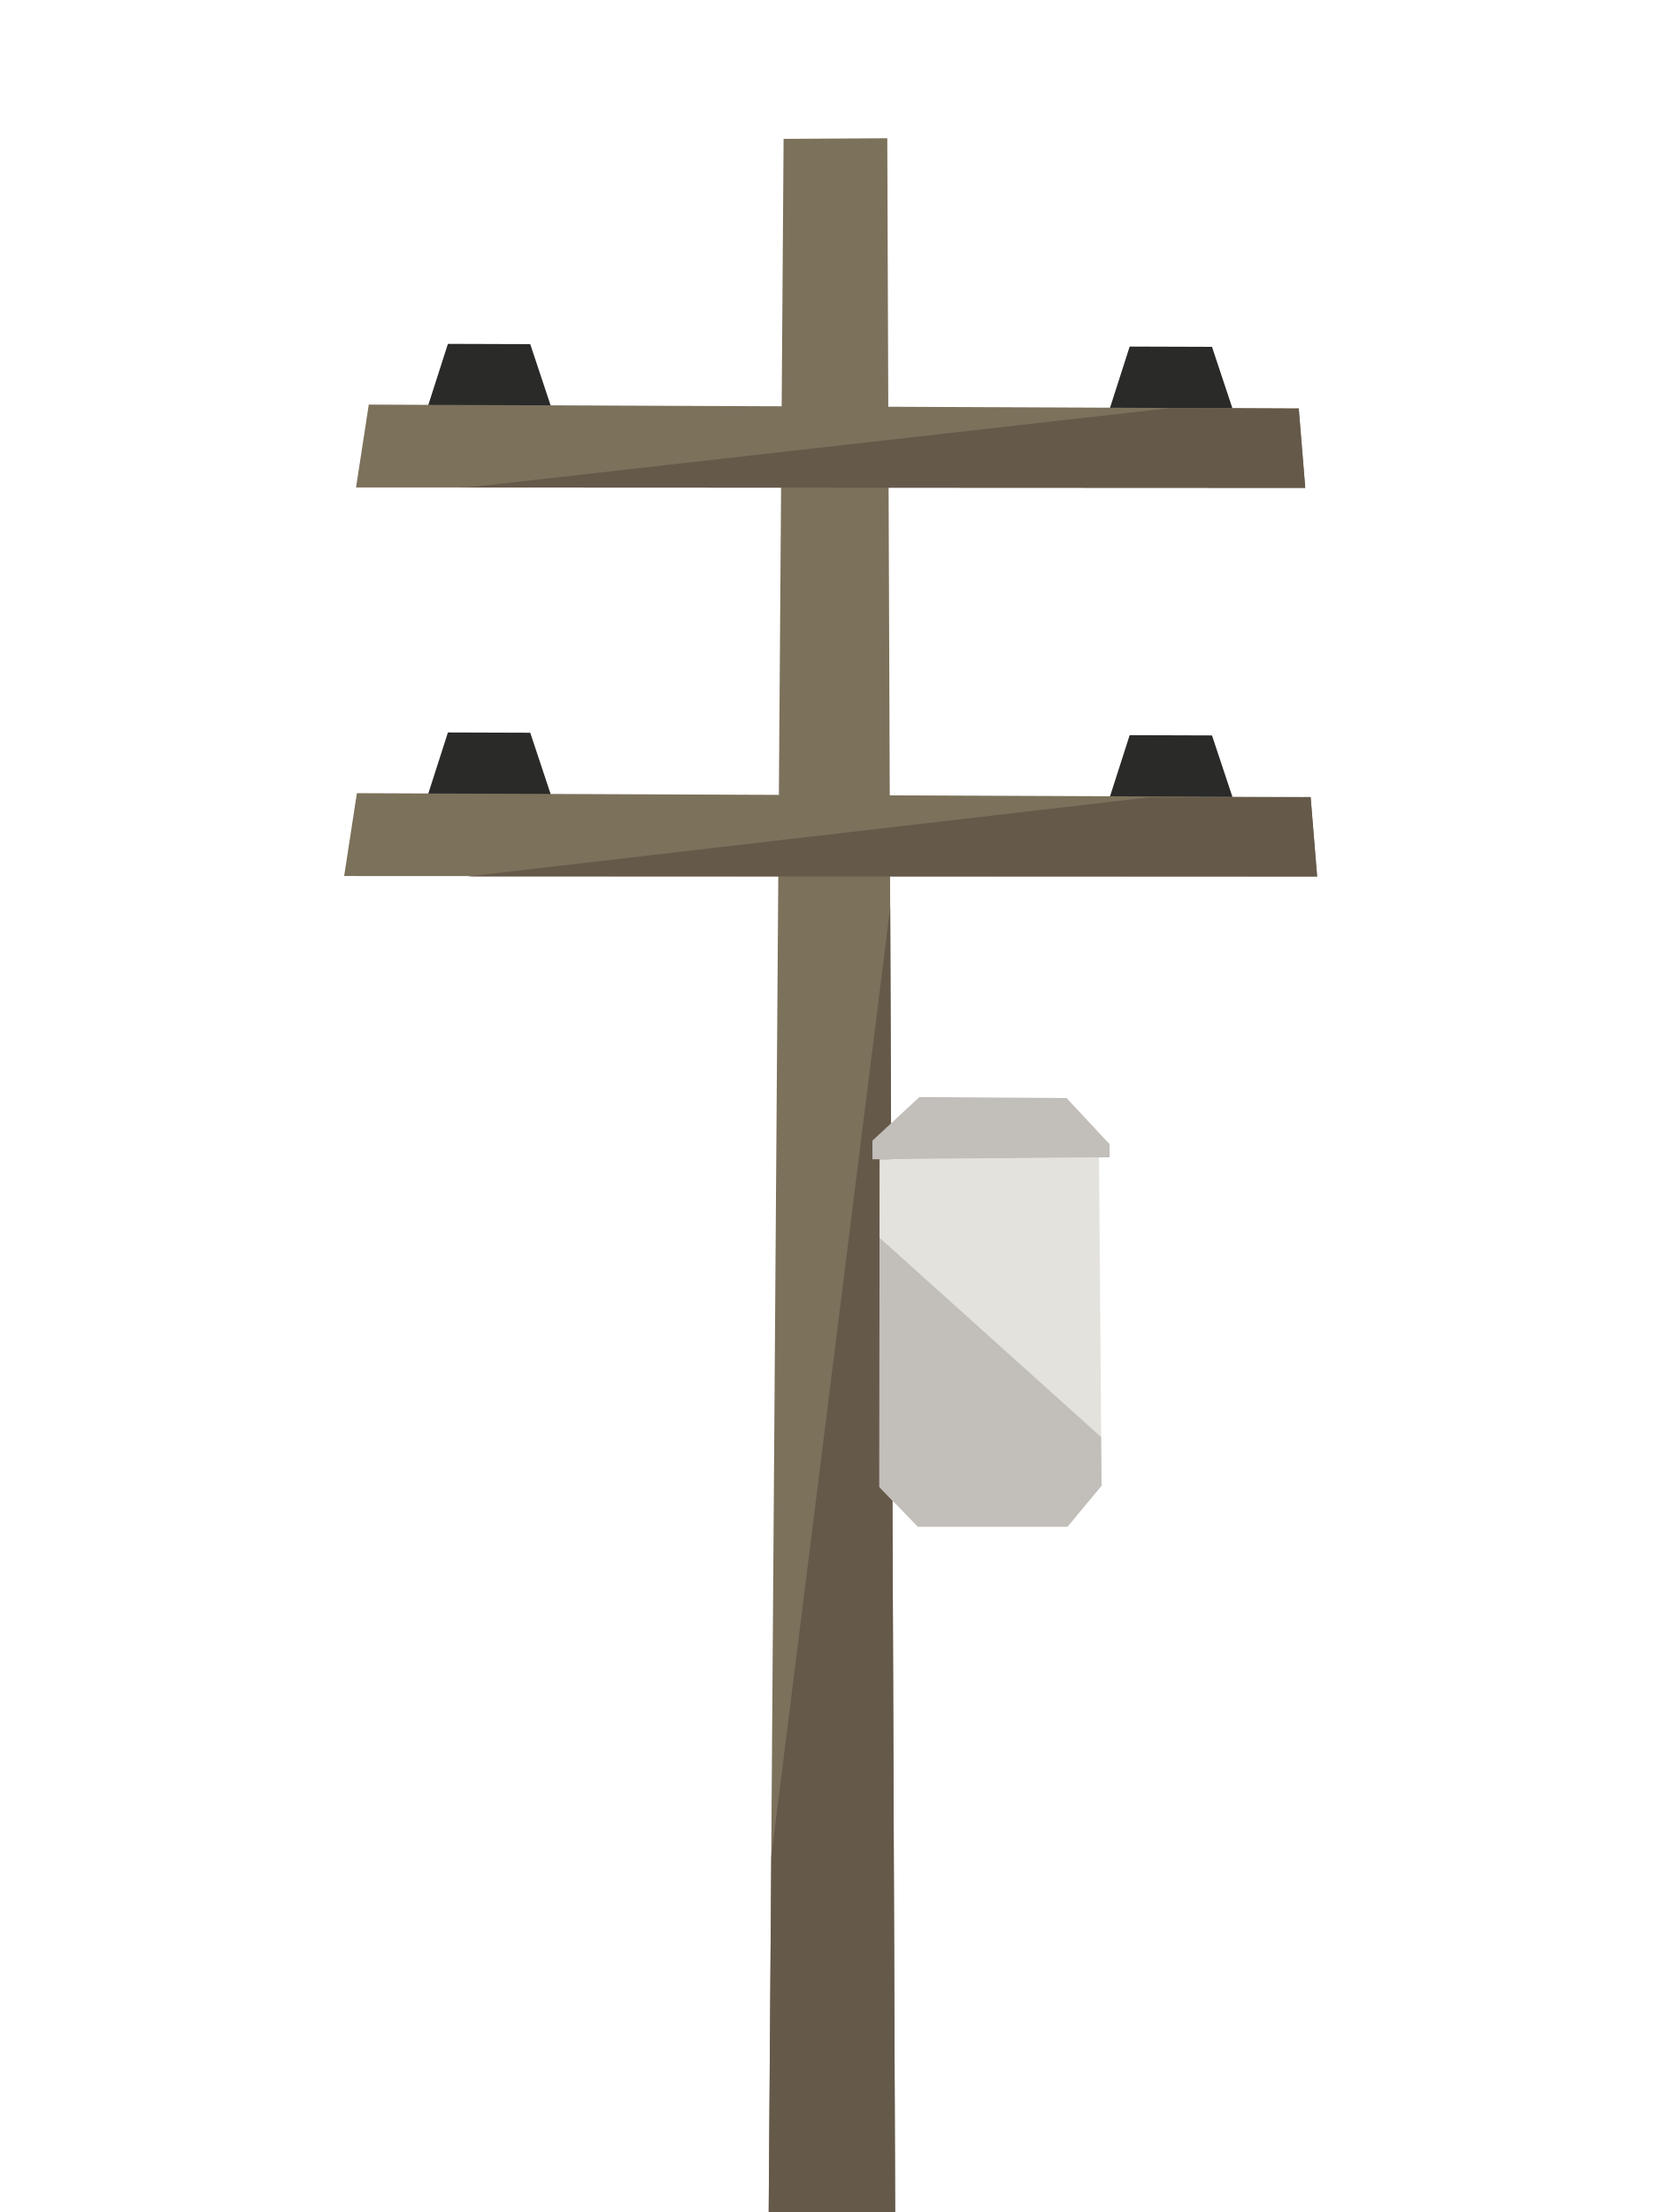
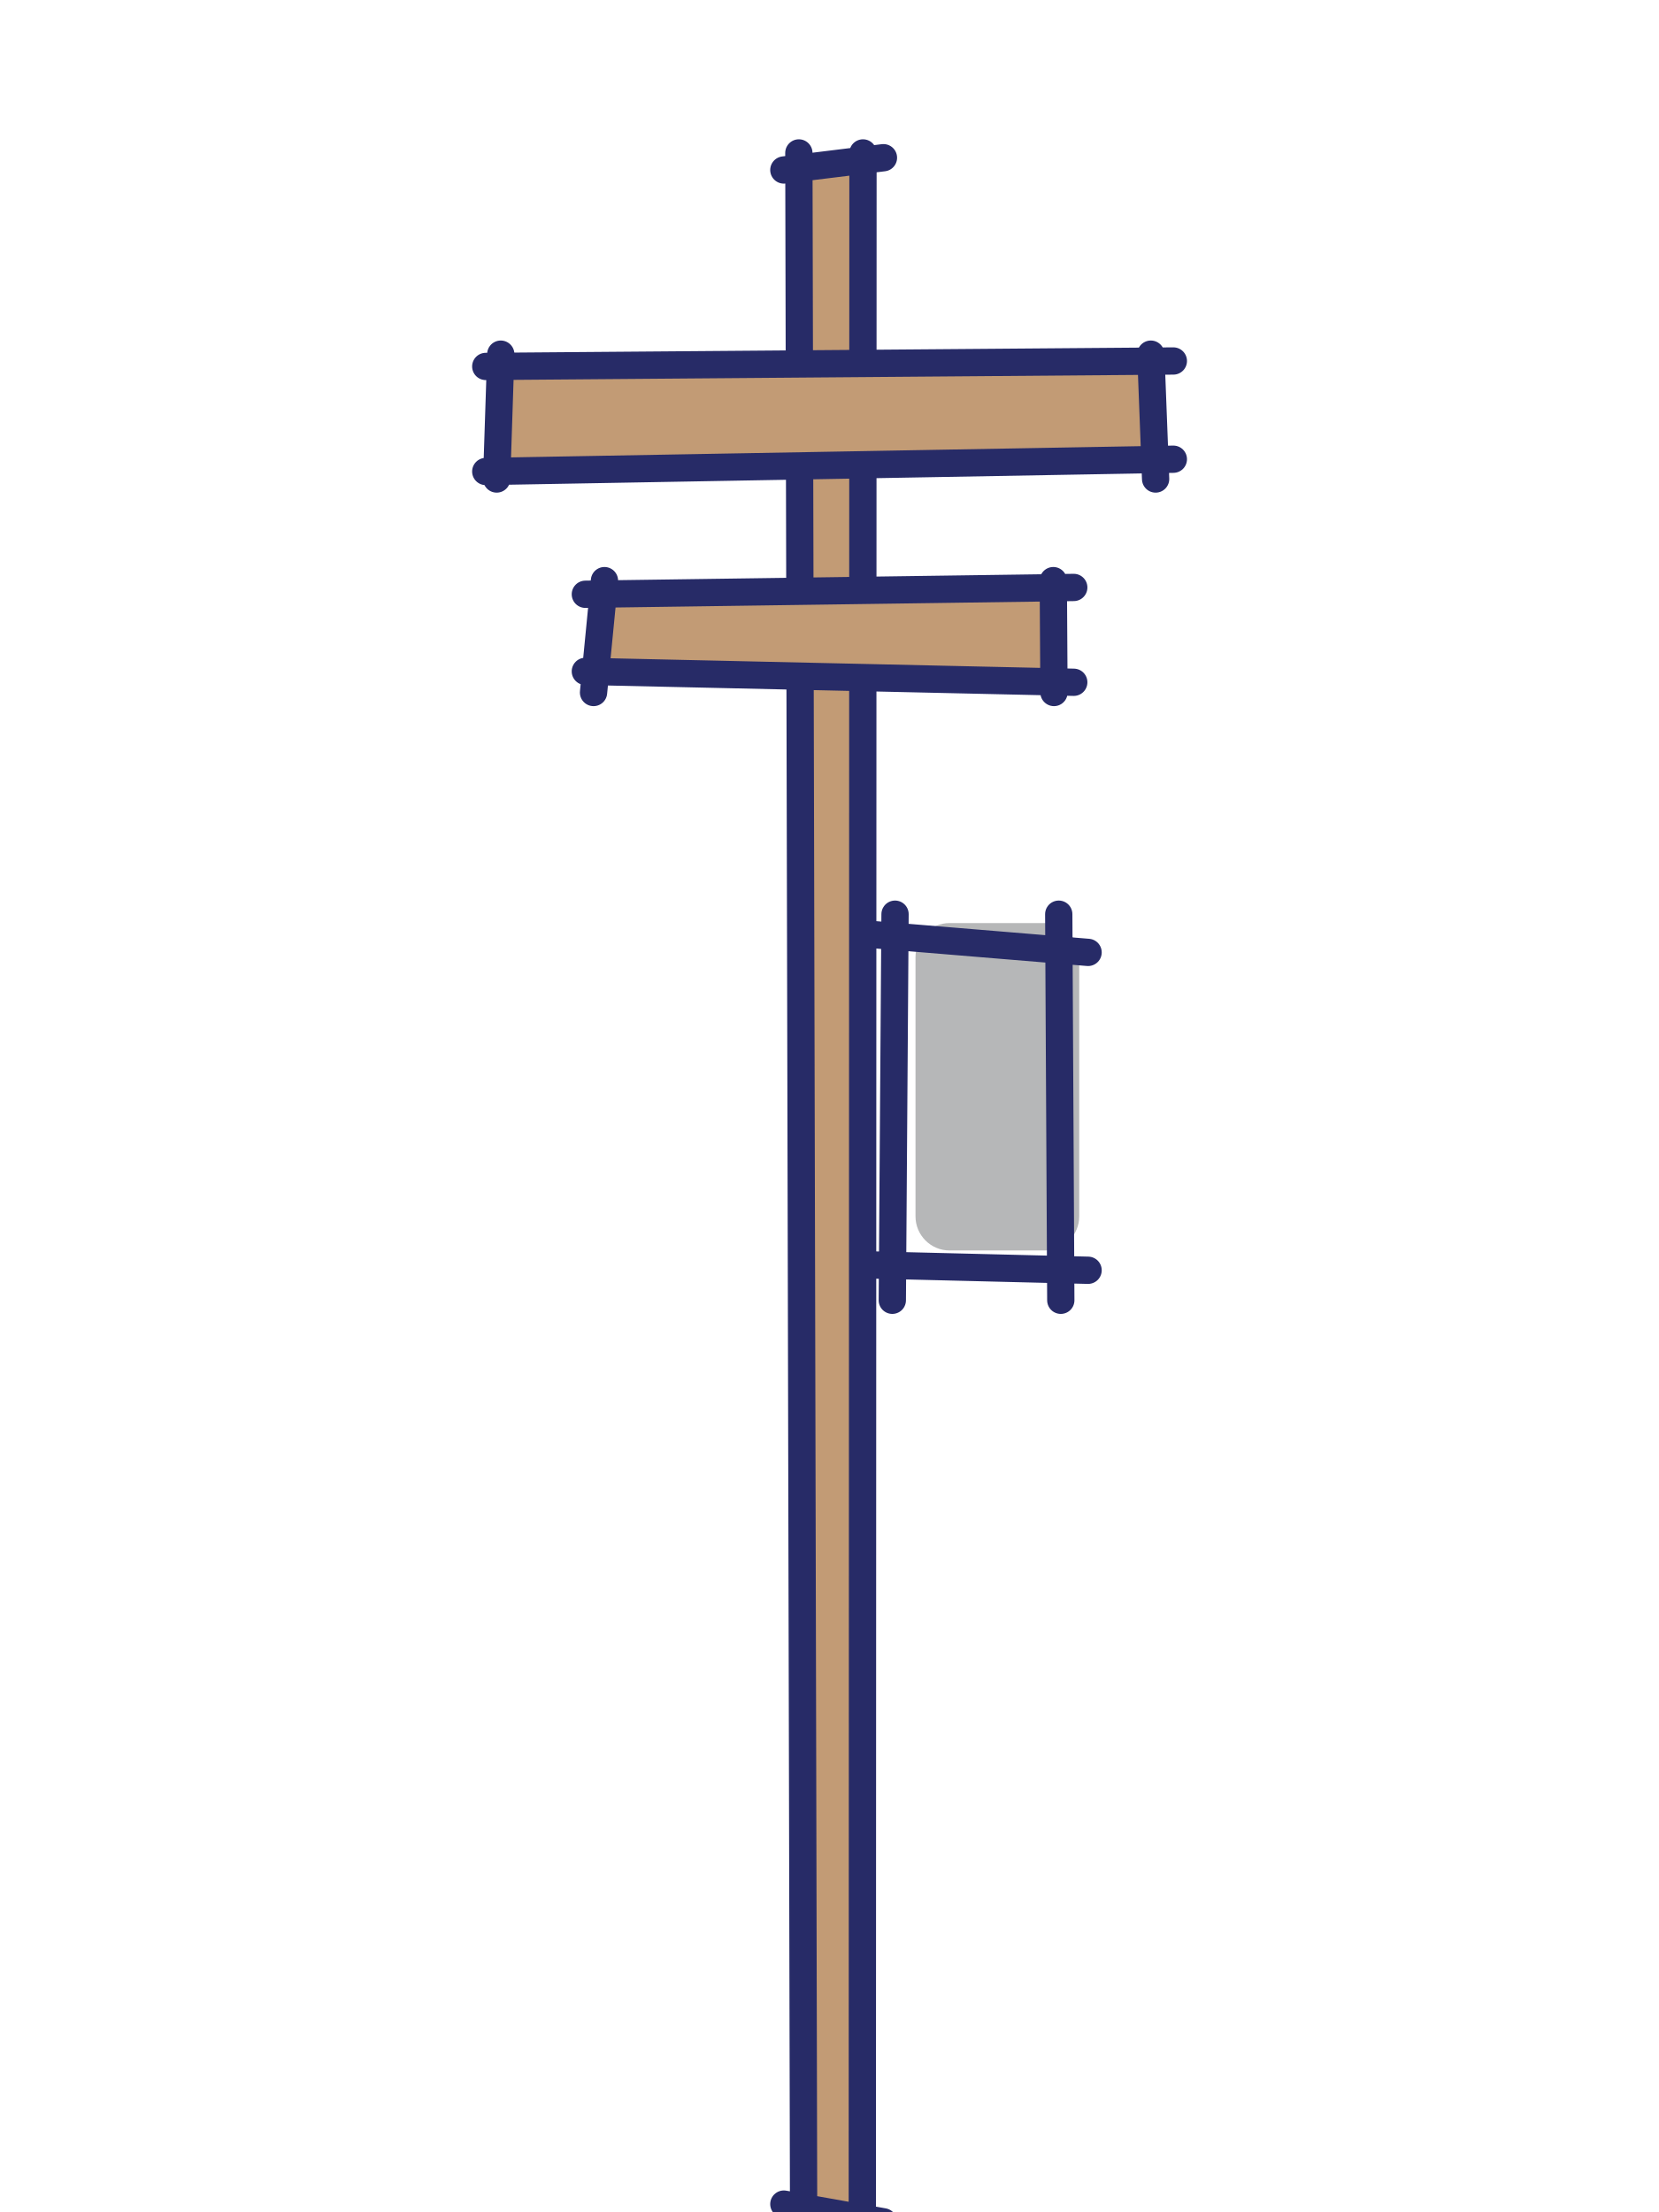
- <svg xmlns="http://www.w3.org/2000/svg" width="100%" height="100%" viewBox="0 0 60 80" version="1.1" xml:space="preserve" style="fill-rule:evenodd;clip-rule:evenodd;stroke-linejoin:round;stroke-miterlimit:2;">
-   <g id="utilities" transform="matrix(1,0,0,1,-66,-280)">
-     <g transform="matrix(0.214946,0,0,0.214946,-169.974,253.54)">
-       <g transform="matrix(0.921932,0,0,0.921932,1226.98,299.194)">
-         <path d="M2.924,-165.661L-2.674,612.091L24.789,612.091L21.845,-165.774L2.924,-165.661Z" style="fill:rgb(124,113,91);fill-rule:nonzero;" />
-       </g>
-       <g transform="matrix(0,0.921932,0.921932,0,1441.98,493.744)">
-         <path d="M-63.207,-232.528L401.066,-235.87L91.995,-209.577L-236.454,-210.82L-63.207,-232.528Z" style="fill:rgb(101,89,74);fill-rule:nonzero;" />
-       </g>
-     </g>
-     <g transform="matrix(0.214946,0,0,0.214946,-169.974,253.54)">
-       <g transform="matrix(-1.1063,-1.35483e-16,1.35483e-16,-1.1063,1410.07,226.44)">
-         <path d="M201.594,41.07L198.467,31.668L217.158,31.632L214.115,41.111L201.594,41.07Z" style="fill:rgb(42,42,41);fill-rule:nonzero;" />
-       </g>
-       <g transform="matrix(-1.1063,-1.35483e-16,1.35483e-16,-1.1063,1524.78,226.895)">
-         <path d="M201.594,41.07L198.467,31.668L217.158,31.632L214.115,41.111L201.594,41.07Z" style="fill:rgb(42,42,41);fill-rule:nonzero;" />
-       </g>
-       <g transform="matrix(0.921932,0,0,0.921932,1158.73,209.422)">
-         <path d="M1.247,-19.792L-1.08,-4.669L172.161,-4.587L170.974,-19.075L1.247,-19.792Z" style="fill:rgb(124,113,91);fill-rule:nonzero;" />
-       </g>
-       <g transform="matrix(0.921932,0,0,0.921932,1216.26,209.422)">
-         <path d="M85.267,-19.173L108.567,-19.075L109.754,-4.587L-43.136,-4.659" style="fill:rgb(101,89,74);fill-rule:nonzero;" />
-       </g>
-     </g>
-     <g transform="matrix(0.214946,0,0,0.214946,-169.974,253.54)">
-       <g transform="matrix(-1.1063,-1.35483e-16,1.35483e-16,-1.1063,1410.07,291.823)">
-         <path d="M201.594,41.07L198.467,31.668L217.158,31.632L214.115,41.111L201.594,41.07Z" style="fill:rgb(42,42,41);fill-rule:nonzero;" />
-       </g>
-       <g transform="matrix(-1.1063,-1.35483e-16,1.35483e-16,-1.1063,1524.78,292.278)">
-         <path d="M201.594,41.07L198.467,31.668L217.158,31.632L214.115,41.111L201.594,41.07Z" style="fill:rgb(42,42,41);fill-rule:nonzero;" />
-       </g>
-       <g transform="matrix(0.921932,0,0,0.921932,1158.73,274.805)">
-         <path d="M-0.923,-19.792L-3.249,-4.669L174.33,-4.587L173.143,-19.075L-0.923,-19.792Z" style="fill:rgb(124,113,91);fill-rule:nonzero;" />
-       </g>
-       <g transform="matrix(0.921932,0,0,0.921932,1216.26,274.805)">
-         <path d="M81.024,-19.006L110.736,-19.075L111.923,-4.587L-43.136,-4.587" style="fill:rgb(101,89,74);fill-rule:nonzero;" />
-       </g>
-     </g>
-     <g transform="matrix(0.214946,0,0,0.214946,-169.974,253.54)">
-       <g transform="matrix(0.885801,0,0,0.885801,1108.35,155.515)">
-         <path d="M155.16,245.851L155.197,183.615L196.877,183.257L197.365,245.617L190.892,253.404L162.47,253.404L155.16,245.851Z" style="fill:rgb(228,226,220);" />
-       </g>
-       <g transform="matrix(0.885801,0,0,0.885801,1108.35,155.515)">
-         <path d="M162.762,171.792L153.84,180.07L153.84,183.615L198.902,183.24L198.875,180.724L190.717,171.983L162.762,171.792Z" style="fill:rgb(194,190,186);" />
-       </g>
-       <g transform="matrix(1,0,0,1,1138.78,119.25)">
-         <path d="M107.034,212.11L144.314,245.647L144.395,253.832L138.661,260.73L113.484,260.73L107.009,254.039L107.034,212.11Z" style="fill:rgb(194,190,186);" />
-       </g>
-     </g>
+ <svg xmlns="http://www.w3.org/2000/svg" viewBox="0 0 60 80" fill-rule="evenodd" clip-rule="evenodd" stroke-linejoin="round" stroke-miterlimit="2">
+   <g transform="translate(15.2 6) scale(0.2467)">
+     <rect x="55.2" y="0" width="10.8" height="300" rx="2" fill="#C29B75" />
+     <path d="M53.3 0.6L67.9 -1.2M64.9 -1.9L64.8 301.9M67.9 301.4L53.3 298.8M56.2 301.9L55.5 -1.9" fill="none" stroke="#272B67" stroke-width="4" stroke-linecap="round" stroke-linejoin="round" />
+     <rect x="12" y="30" width="96" height="13.5" rx="2" fill="#C29B75" />
+     <path d="M9.6 29.4L110.4 28.6M107.1 27.6L107.8 45.9M110.4 43L9.6 44.8M11.2 45.9L11.8 27.6" fill="none" stroke="#272B67" stroke-width="4" stroke-linecap="round" stroke-linejoin="round" />
+     <rect x="26.4" y="63" width="67.2" height="12" rx="2" fill="#C29B75" />
+     <path d="M24.2 62.8L95.8 61.8M92.8 60.8L92.9 77.2M95.8 75.7L24.2 74.1M25.4 77.2L27 60.8" fill="none" stroke="#272B67" stroke-width="4" stroke-linecap="round" stroke-linejoin="round" />
+     <rect x="72.6" y="111" width="24" height="48" rx="5" fill="#B6B7B8" />
+     <path d="M65.3 112.6L97.9 115.3M93.6 109.7L93.9 166.3M97.9 161.9L65.3 161.1M69.2 166.3L69.6 109.7" fill="none" stroke="#272B67" stroke-width="4" stroke-linecap="round" stroke-linejoin="round" />
  </g>
</svg>
